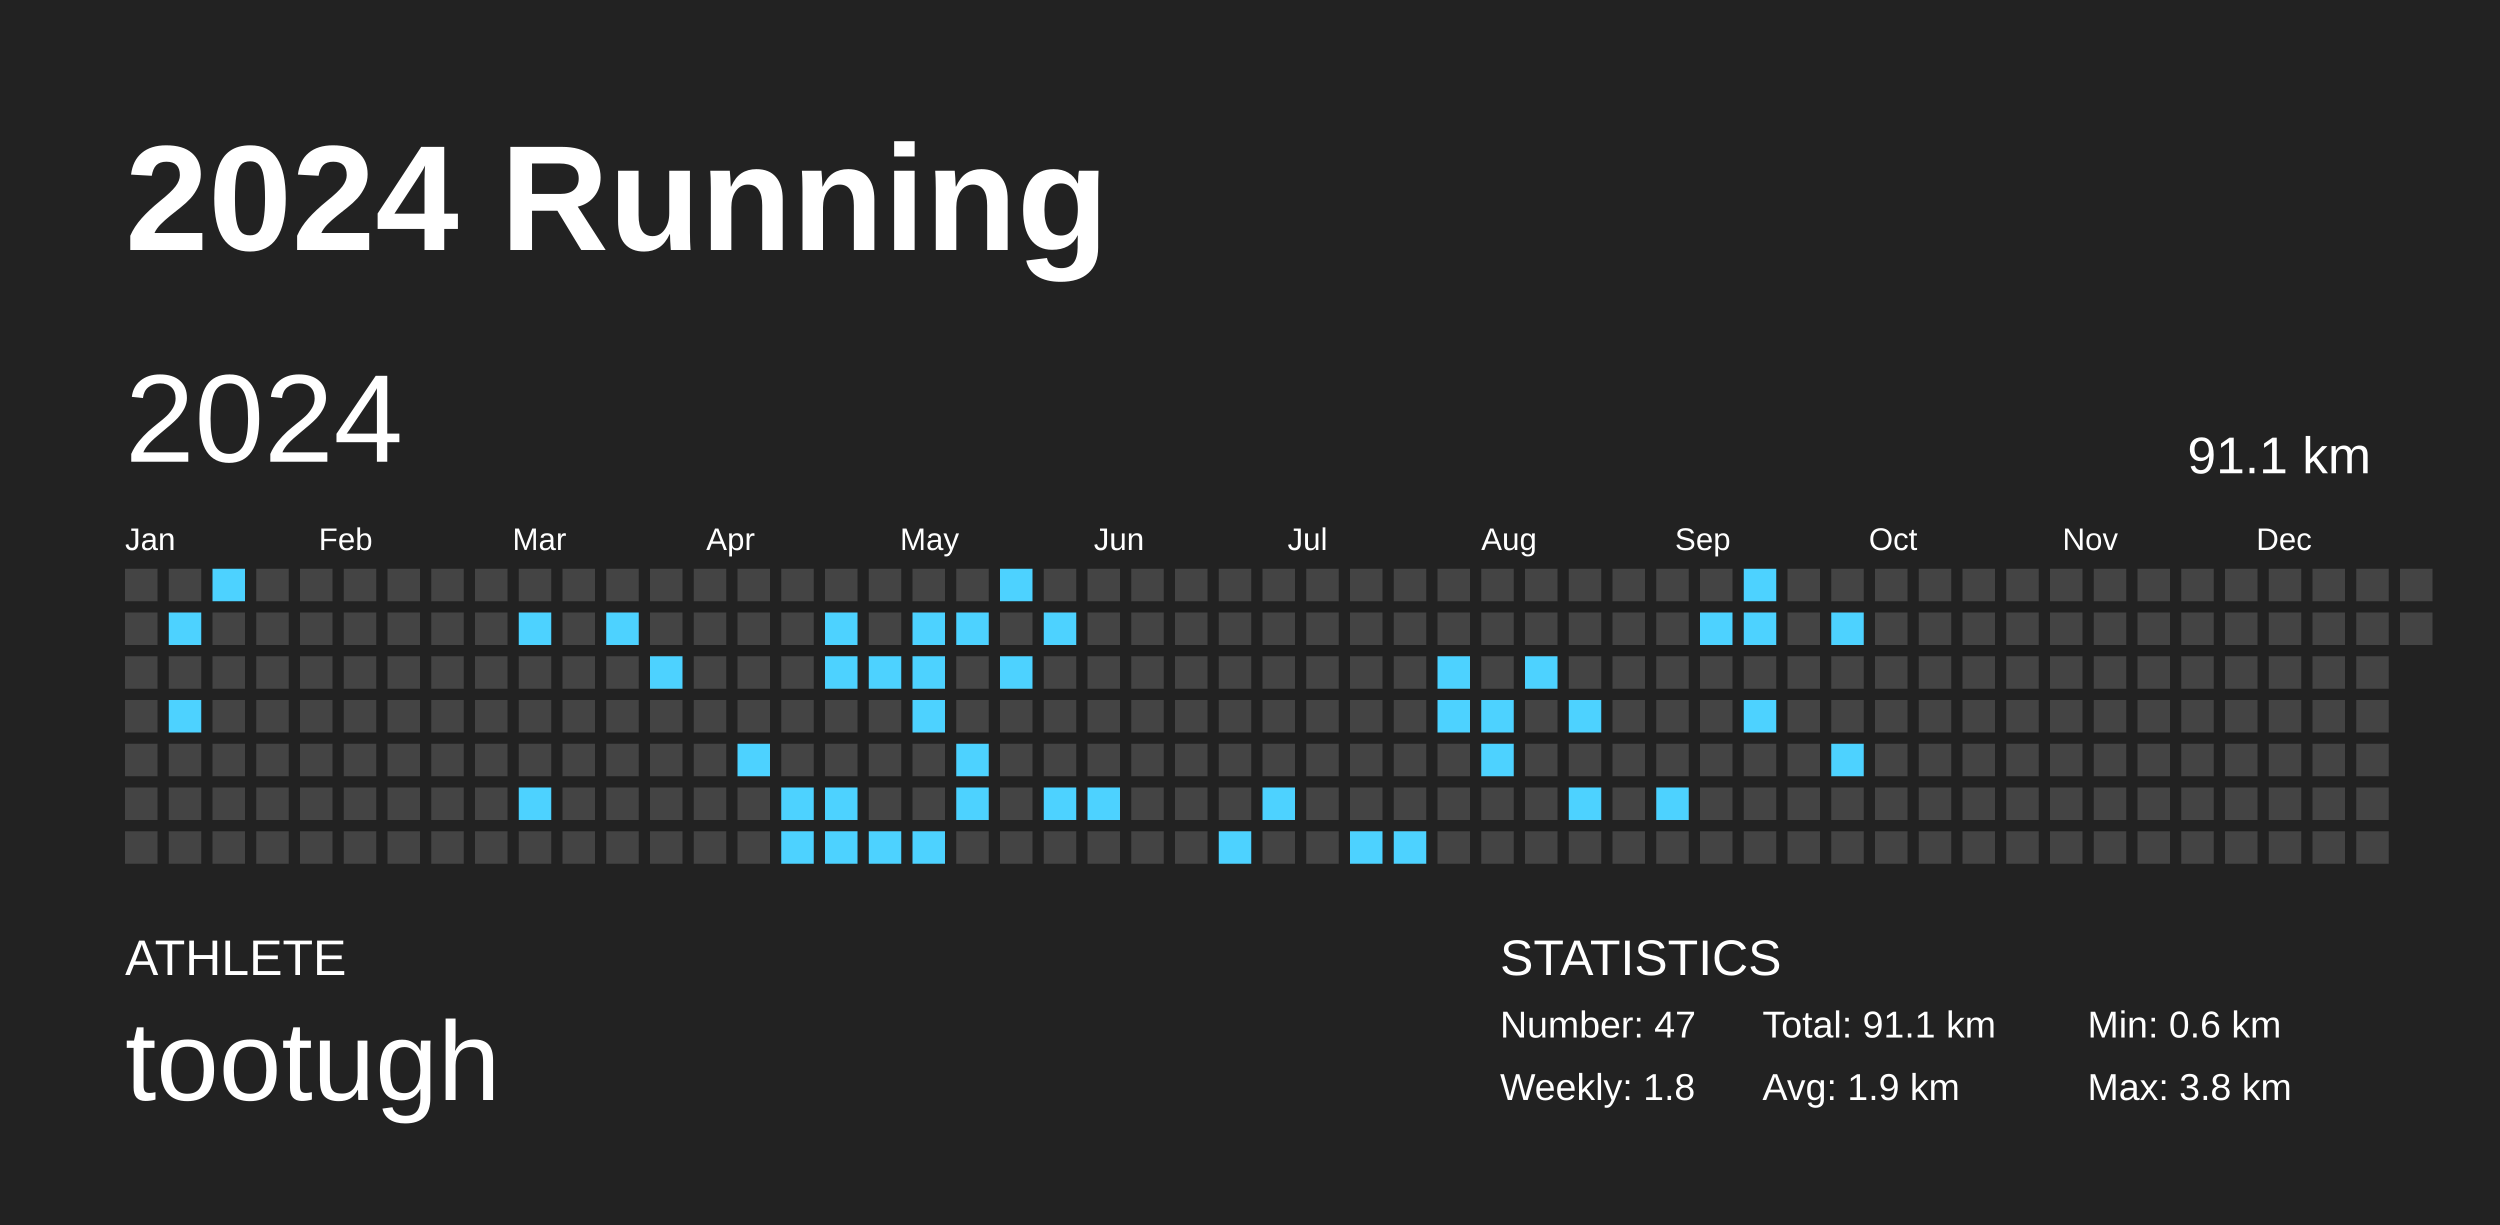
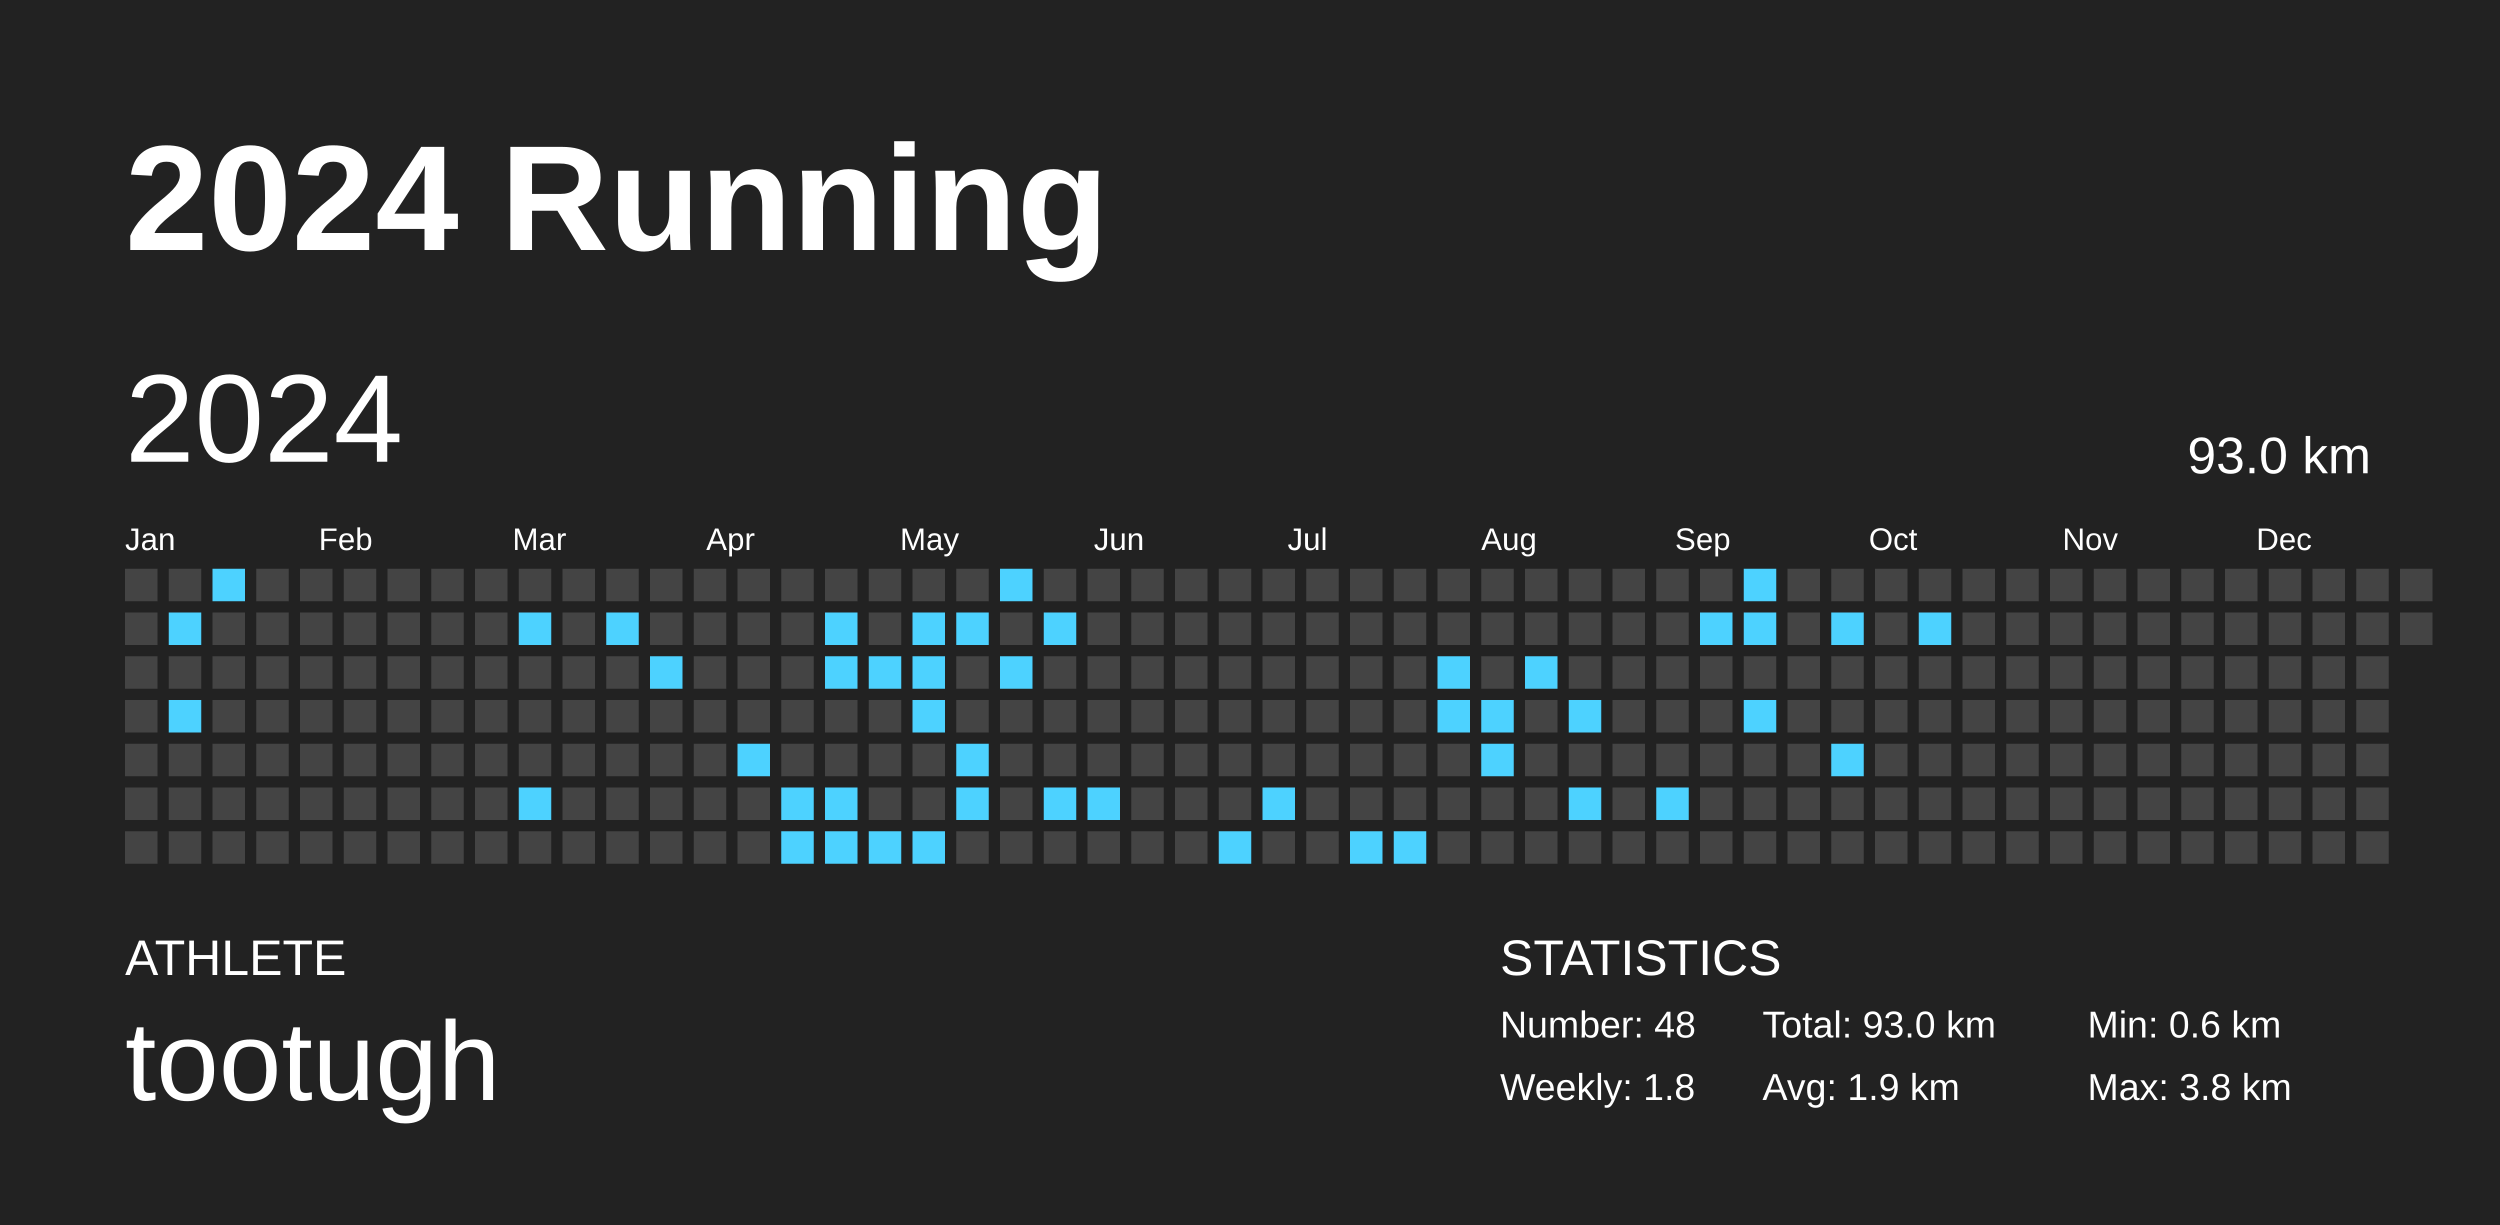
<svg xmlns="http://www.w3.org/2000/svg" baseProfile="full" height="98mm" version="1.1" viewBox="0,0,200,98" width="200mm">
  <defs />
  <rect fill="#222222" height="98" width="200" x="0" y="0" />
  <text fill="#FFFFFF" style="font-size:12px; font-family:Arial; font-weight:bold;" x="10" y="20">2024 Running</text>
  <text fill="#FFFFFF" style="font-size:4px; font-family:Arial" x="10" y="78">ATHLETE</text>
  <text fill="#FFFFFF" style="font-size:9px; font-family:Arial" x="10" y="88">tootugh</text>
  <text fill="#FFFFFF" style="font-size:4px; font-family:Arial" x="120" y="78">STATISTICS</text>
-   <text fill="#FFFFFF" style="font-size:3px; font-family:Arial" x="120" y="83">Number: 47</text>
+   <text fill="#FFFFFF" style="font-size:3px; font-family:Arial" x="120" y="83">Number: 48</text>
  <text fill="#FFFFFF" style="font-size:3px; font-family:Arial" x="120" y="88">Weekly: 1.8</text>
-   <text fill="#FFFFFF" style="font-size:3px; font-family:Arial" x="141" y="83">Total: 91.1 km</text>
+   <text fill="#FFFFFF" style="font-size:3px; font-family:Arial" x="141" y="83">Total: 93.0 km</text>
  <text fill="#FFFFFF" style="font-size:3px; font-family:Arial" x="141" y="88">Avg: 1.9 km</text>
  <text fill="#FFFFFF" style="font-size:3px; font-family:Arial" x="167" y="83">Min: 0.6 km</text>
  <text fill="#FFFFFF" style="font-size:3px; font-family:Arial" x="167" y="88">Max: 3.8 km</text>
  <text dominant-baseline="hanging" fill="#FFFFFF" style="font-size:10.0px; font-family:Arial;" x="10" y="30">2024</text>
-   <text dominant-baseline="hanging" fill="#FFFFFF" style="font-size:4.125px; font-family:Arial;" x="175" y="35">91.1 km</text>
+   <text dominant-baseline="hanging" fill="#FFFFFF" style="font-size:4.125px; font-family:Arial;" x="175" y="35">93.0 km</text>
  <text fill="#FFFFFF" style="font-size:2.5px; font-family:Arial" x="10.0" y="44">Jan</text>
  <text fill="#FFFFFF" style="font-size:2.5px; font-family:Arial" x="25.5" y="44">Feb</text>
  <text fill="#FFFFFF" style="font-size:2.5px; font-family:Arial" x="41.0" y="44">Mar</text>
  <text fill="#FFFFFF" style="font-size:2.5px; font-family:Arial" x="56.5" y="44">Apr</text>
  <text fill="#FFFFFF" style="font-size:2.5px; font-family:Arial" x="72.0" y="44">May</text>
  <text fill="#FFFFFF" style="font-size:2.5px; font-family:Arial" x="87.5" y="44">Jun</text>
  <text fill="#FFFFFF" style="font-size:2.5px; font-family:Arial" x="103.0" y="44">Jul</text>
  <text fill="#FFFFFF" style="font-size:2.5px; font-family:Arial" x="118.5" y="44">Aug</text>
  <text fill="#FFFFFF" style="font-size:2.5px; font-family:Arial" x="134.0" y="44">Sep</text>
  <text fill="#FFFFFF" style="font-size:2.5px; font-family:Arial" x="149.5" y="44">Oct</text>
  <text fill="#FFFFFF" style="font-size:2.5px; font-family:Arial" x="165.0" y="44">Nov</text>
  <text fill="#FFFFFF" style="font-size:2.5px; font-family:Arial" x="180.5" y="44">Dec</text>
  <rect fill="#444444" height="2.6" width="2.6" x="10.0" y="45.5" />
  <rect fill="#444444" height="2.6" width="2.6" x="10.0" y="49.0" />
  <rect fill="#444444" height="2.6" width="2.6" x="10.0" y="52.5" />
  <rect fill="#444444" height="2.6" width="2.6" x="10.0" y="56.0" />
  <rect fill="#444444" height="2.6" width="2.6" x="10.0" y="59.5" />
  <rect fill="#444444" height="2.6" width="2.6" x="10.0" y="63.0" />
  <rect fill="#444444" height="2.6" width="2.6" x="10.0" y="66.5" />
  <rect fill="#444444" height="2.6" width="2.6" x="13.5" y="45.5" />
  <rect fill="#4dd2ff" height="2.6" width="2.6" x="13.5" y="49.0" />
  <rect fill="#444444" height="2.6" width="2.6" x="13.5" y="52.5" />
  <rect fill="#4dd2ff" height="2.6" width="2.6" x="13.5" y="56.0" />
  <rect fill="#444444" height="2.6" width="2.6" x="13.5" y="59.5" />
  <rect fill="#444444" height="2.6" width="2.6" x="13.5" y="63.0" />
  <rect fill="#444444" height="2.6" width="2.6" x="13.5" y="66.5" />
  <rect fill="#4dd2ff" height="2.6" width="2.6" x="17.0" y="45.5" />
  <rect fill="#444444" height="2.6" width="2.6" x="17.0" y="49.0" />
  <rect fill="#444444" height="2.6" width="2.6" x="17.0" y="52.5" />
  <rect fill="#444444" height="2.6" width="2.6" x="17.0" y="56.0" />
  <rect fill="#444444" height="2.6" width="2.6" x="17.0" y="59.5" />
  <rect fill="#444444" height="2.6" width="2.6" x="17.0" y="63.0" />
  <rect fill="#444444" height="2.6" width="2.6" x="17.0" y="66.5" />
  <rect fill="#444444" height="2.6" width="2.6" x="20.5" y="45.5" />
  <rect fill="#444444" height="2.6" width="2.6" x="20.5" y="49.0" />
  <rect fill="#444444" height="2.6" width="2.6" x="20.5" y="52.5" />
  <rect fill="#444444" height="2.6" width="2.6" x="20.5" y="56.0" />
  <rect fill="#444444" height="2.6" width="2.6" x="20.5" y="59.5" />
  <rect fill="#444444" height="2.6" width="2.6" x="20.5" y="63.0" />
  <rect fill="#444444" height="2.6" width="2.6" x="20.5" y="66.5" />
  <rect fill="#444444" height="2.6" width="2.6" x="24.0" y="45.5" />
  <rect fill="#444444" height="2.6" width="2.6" x="24.0" y="49.0" />
  <rect fill="#444444" height="2.6" width="2.6" x="24.0" y="52.5" />
  <rect fill="#444444" height="2.6" width="2.6" x="24.0" y="56.0" />
  <rect fill="#444444" height="2.6" width="2.6" x="24.0" y="59.5" />
  <rect fill="#444444" height="2.6" width="2.6" x="24.0" y="63.0" />
  <rect fill="#444444" height="2.6" width="2.6" x="24.0" y="66.5" />
  <rect fill="#444444" height="2.6" width="2.6" x="27.5" y="45.5" />
  <rect fill="#444444" height="2.6" width="2.6" x="27.5" y="49.0" />
  <rect fill="#444444" height="2.6" width="2.6" x="27.5" y="52.5" />
  <rect fill="#444444" height="2.6" width="2.6" x="27.5" y="56.0" />
  <rect fill="#444444" height="2.6" width="2.6" x="27.5" y="59.5" />
  <rect fill="#444444" height="2.6" width="2.6" x="27.5" y="63.0" />
  <rect fill="#444444" height="2.6" width="2.6" x="27.5" y="66.5" />
  <rect fill="#444444" height="2.6" width="2.6" x="31.0" y="45.5" />
  <rect fill="#444444" height="2.6" width="2.6" x="31.0" y="49.0" />
  <rect fill="#444444" height="2.6" width="2.6" x="31.0" y="52.5" />
  <rect fill="#444444" height="2.6" width="2.6" x="31.0" y="56.0" />
  <rect fill="#444444" height="2.6" width="2.6" x="31.0" y="59.5" />
  <rect fill="#444444" height="2.6" width="2.6" x="31.0" y="63.0" />
  <rect fill="#444444" height="2.6" width="2.6" x="31.0" y="66.5" />
  <rect fill="#444444" height="2.6" width="2.6" x="34.5" y="45.5" />
  <rect fill="#444444" height="2.6" width="2.6" x="34.5" y="49.0" />
  <rect fill="#444444" height="2.6" width="2.6" x="34.5" y="52.5" />
  <rect fill="#444444" height="2.6" width="2.6" x="34.5" y="56.0" />
  <rect fill="#444444" height="2.6" width="2.6" x="34.5" y="59.5" />
  <rect fill="#444444" height="2.6" width="2.6" x="34.5" y="63.0" />
  <rect fill="#444444" height="2.6" width="2.6" x="34.5" y="66.5" />
  <rect fill="#444444" height="2.6" width="2.6" x="38.0" y="45.5" />
  <rect fill="#444444" height="2.6" width="2.6" x="38.0" y="49.0" />
  <rect fill="#444444" height="2.6" width="2.6" x="38.0" y="52.5" />
  <rect fill="#444444" height="2.6" width="2.6" x="38.0" y="56.0" />
  <rect fill="#444444" height="2.6" width="2.6" x="38.0" y="59.5" />
  <rect fill="#444444" height="2.6" width="2.6" x="38.0" y="63.0" />
  <rect fill="#444444" height="2.6" width="2.6" x="38.0" y="66.5" />
  <rect fill="#444444" height="2.6" width="2.6" x="41.5" y="45.5" />
  <rect fill="#4dd2ff" height="2.6" width="2.6" x="41.5" y="49.0" />
  <rect fill="#444444" height="2.6" width="2.6" x="41.5" y="52.5" />
  <rect fill="#444444" height="2.6" width="2.6" x="41.5" y="56.0" />
  <rect fill="#444444" height="2.6" width="2.6" x="41.5" y="59.5" />
  <rect fill="#4dd2ff" height="2.6" width="2.6" x="41.5" y="63.0" />
  <rect fill="#444444" height="2.6" width="2.6" x="41.5" y="66.5" />
  <rect fill="#444444" height="2.6" width="2.6" x="45.0" y="45.5" />
  <rect fill="#444444" height="2.6" width="2.6" x="45.0" y="49.0" />
  <rect fill="#444444" height="2.6" width="2.6" x="45.0" y="52.5" />
  <rect fill="#444444" height="2.6" width="2.6" x="45.0" y="56.0" />
  <rect fill="#444444" height="2.6" width="2.6" x="45.0" y="59.5" />
  <rect fill="#444444" height="2.6" width="2.6" x="45.0" y="63.0" />
  <rect fill="#444444" height="2.6" width="2.6" x="45.0" y="66.5" />
  <rect fill="#444444" height="2.6" width="2.6" x="48.5" y="45.5" />
  <rect fill="#4dd2ff" height="2.6" width="2.6" x="48.5" y="49.0" />
  <rect fill="#444444" height="2.6" width="2.6" x="48.5" y="52.5" />
  <rect fill="#444444" height="2.6" width="2.6" x="48.5" y="56.0" />
  <rect fill="#444444" height="2.6" width="2.6" x="48.5" y="59.5" />
  <rect fill="#444444" height="2.6" width="2.6" x="48.5" y="63.0" />
  <rect fill="#444444" height="2.6" width="2.6" x="48.5" y="66.5" />
  <rect fill="#444444" height="2.6" width="2.6" x="52.0" y="45.5" />
  <rect fill="#444444" height="2.6" width="2.6" x="52.0" y="49.0" />
  <rect fill="#4dd2ff" height="2.6" width="2.6" x="52.0" y="52.5" />
  <rect fill="#444444" height="2.6" width="2.6" x="52.0" y="56.0" />
  <rect fill="#444444" height="2.6" width="2.6" x="52.0" y="59.5" />
  <rect fill="#444444" height="2.6" width="2.6" x="52.0" y="63.0" />
  <rect fill="#444444" height="2.6" width="2.6" x="52.0" y="66.5" />
  <rect fill="#444444" height="2.6" width="2.6" x="55.5" y="45.5" />
  <rect fill="#444444" height="2.6" width="2.6" x="55.5" y="49.0" />
  <rect fill="#444444" height="2.6" width="2.6" x="55.5" y="52.5" />
  <rect fill="#444444" height="2.6" width="2.6" x="55.5" y="56.0" />
  <rect fill="#444444" height="2.6" width="2.6" x="55.5" y="59.5" />
  <rect fill="#444444" height="2.6" width="2.6" x="55.5" y="63.0" />
  <rect fill="#444444" height="2.6" width="2.6" x="55.5" y="66.5" />
  <rect fill="#444444" height="2.6" width="2.6" x="59.0" y="45.5" />
  <rect fill="#444444" height="2.6" width="2.6" x="59.0" y="49.0" />
  <rect fill="#444444" height="2.6" width="2.6" x="59.0" y="52.5" />
  <rect fill="#444444" height="2.6" width="2.6" x="59.0" y="56.0" />
  <rect fill="#4dd2ff" height="2.6" width="2.6" x="59.0" y="59.5" />
  <rect fill="#444444" height="2.6" width="2.6" x="59.0" y="63.0" />
  <rect fill="#444444" height="2.6" width="2.6" x="59.0" y="66.5" />
  <rect fill="#444444" height="2.6" width="2.6" x="62.5" y="45.5" />
  <rect fill="#444444" height="2.6" width="2.6" x="62.5" y="49.0" />
  <rect fill="#444444" height="2.6" width="2.6" x="62.5" y="52.5" />
  <rect fill="#444444" height="2.6" width="2.6" x="62.5" y="56.0" />
  <rect fill="#444444" height="2.6" width="2.6" x="62.5" y="59.5" />
  <rect fill="#4dd2ff" height="2.6" width="2.6" x="62.5" y="63.0" />
  <rect fill="#4dd2ff" height="2.6" width="2.6" x="62.5" y="66.5" />
  <rect fill="#444444" height="2.6" width="2.6" x="66.0" y="45.5" />
  <rect fill="#4dd2ff" height="2.6" width="2.6" x="66.0" y="49.0" />
  <rect fill="#4dd2ff" height="2.6" width="2.6" x="66.0" y="52.5" />
  <rect fill="#444444" height="2.6" width="2.6" x="66.0" y="56.0" />
  <rect fill="#444444" height="2.6" width="2.6" x="66.0" y="59.5" />
  <rect fill="#4dd2ff" height="2.6" width="2.6" x="66.0" y="63.0" />
  <rect fill="#4dd2ff" height="2.6" width="2.6" x="66.0" y="66.5" />
  <rect fill="#444444" height="2.6" width="2.6" x="69.5" y="45.5" />
  <rect fill="#444444" height="2.6" width="2.6" x="69.5" y="49.0" />
  <rect fill="#4dd2ff" height="2.6" width="2.6" x="69.5" y="52.5" />
  <rect fill="#444444" height="2.6" width="2.6" x="69.5" y="56.0" />
  <rect fill="#444444" height="2.6" width="2.6" x="69.5" y="59.5" />
  <rect fill="#444444" height="2.6" width="2.6" x="69.5" y="63.0" />
  <rect fill="#4dd2ff" height="2.6" width="2.6" x="69.5" y="66.5" />
  <rect fill="#444444" height="2.6" width="2.6" x="73.0" y="45.5" />
  <rect fill="#4dd2ff" height="2.6" width="2.6" x="73.0" y="49.0" />
  <rect fill="#4dd2ff" height="2.6" width="2.6" x="73.0" y="52.5" />
  <rect fill="#4dd2ff" height="2.6" width="2.6" x="73.0" y="56.0" />
  <rect fill="#444444" height="2.6" width="2.6" x="73.0" y="59.5" />
  <rect fill="#444444" height="2.6" width="2.6" x="73.0" y="63.0" />
  <rect fill="#4dd2ff" height="2.6" width="2.6" x="73.0" y="66.5" />
  <rect fill="#444444" height="2.6" width="2.6" x="76.5" y="45.5" />
  <rect fill="#4dd2ff" height="2.6" width="2.6" x="76.5" y="49.0" />
  <rect fill="#444444" height="2.6" width="2.6" x="76.5" y="52.5" />
  <rect fill="#444444" height="2.6" width="2.6" x="76.5" y="56.0" />
  <rect fill="#4dd2ff" height="2.6" width="2.6" x="76.5" y="59.5" />
  <rect fill="#4dd2ff" height="2.6" width="2.6" x="76.5" y="63.0" />
  <rect fill="#444444" height="2.6" width="2.6" x="76.5" y="66.5" />
  <rect fill="#4dd2ff" height="2.6" width="2.6" x="80.0" y="45.5" />
  <rect fill="#444444" height="2.6" width="2.6" x="80.0" y="49.0" />
  <rect fill="#4dd2ff" height="2.6" width="2.6" x="80.0" y="52.5" />
  <rect fill="#444444" height="2.6" width="2.6" x="80.0" y="56.0" />
  <rect fill="#444444" height="2.6" width="2.6" x="80.0" y="59.5" />
  <rect fill="#444444" height="2.6" width="2.6" x="80.0" y="63.0" />
  <rect fill="#444444" height="2.6" width="2.6" x="80.0" y="66.5" />
  <rect fill="#444444" height="2.6" width="2.6" x="83.5" y="45.5" />
  <rect fill="#4dd2ff" height="2.6" width="2.6" x="83.5" y="49.0" />
  <rect fill="#444444" height="2.6" width="2.6" x="83.5" y="52.5" />
  <rect fill="#444444" height="2.6" width="2.6" x="83.5" y="56.0" />
  <rect fill="#444444" height="2.6" width="2.6" x="83.5" y="59.5" />
  <rect fill="#4dd2ff" height="2.6" width="2.6" x="83.5" y="63.0" />
  <rect fill="#444444" height="2.6" width="2.6" x="83.5" y="66.5" />
  <rect fill="#444444" height="2.6" width="2.6" x="87.0" y="45.5" />
  <rect fill="#444444" height="2.6" width="2.6" x="87.0" y="49.0" />
  <rect fill="#444444" height="2.6" width="2.6" x="87.0" y="52.5" />
  <rect fill="#444444" height="2.6" width="2.6" x="87.0" y="56.0" />
  <rect fill="#444444" height="2.6" width="2.6" x="87.0" y="59.5" />
  <rect fill="#4dd2ff" height="2.6" width="2.6" x="87.0" y="63.0" />
  <rect fill="#444444" height="2.6" width="2.6" x="87.0" y="66.5" />
  <rect fill="#444444" height="2.6" width="2.6" x="90.5" y="45.5" />
  <rect fill="#444444" height="2.6" width="2.6" x="90.5" y="49.0" />
  <rect fill="#444444" height="2.6" width="2.6" x="90.5" y="52.5" />
  <rect fill="#444444" height="2.6" width="2.6" x="90.5" y="56.0" />
  <rect fill="#444444" height="2.6" width="2.6" x="90.5" y="59.5" />
  <rect fill="#444444" height="2.6" width="2.6" x="90.5" y="63.0" />
  <rect fill="#444444" height="2.6" width="2.6" x="90.5" y="66.5" />
  <rect fill="#444444" height="2.6" width="2.6" x="94.0" y="45.5" />
  <rect fill="#444444" height="2.6" width="2.6" x="94.0" y="49.0" />
  <rect fill="#444444" height="2.6" width="2.6" x="94.0" y="52.5" />
  <rect fill="#444444" height="2.6" width="2.6" x="94.0" y="56.0" />
  <rect fill="#444444" height="2.6" width="2.6" x="94.0" y="59.5" />
  <rect fill="#444444" height="2.6" width="2.6" x="94.0" y="63.0" />
  <rect fill="#444444" height="2.6" width="2.6" x="94.0" y="66.5" />
  <rect fill="#444444" height="2.6" width="2.6" x="97.5" y="45.5" />
  <rect fill="#444444" height="2.6" width="2.6" x="97.5" y="49.0" />
  <rect fill="#444444" height="2.6" width="2.6" x="97.5" y="52.5" />
  <rect fill="#444444" height="2.6" width="2.6" x="97.5" y="56.0" />
  <rect fill="#444444" height="2.6" width="2.6" x="97.5" y="59.5" />
  <rect fill="#444444" height="2.6" width="2.6" x="97.5" y="63.0" />
  <rect fill="#4dd2ff" height="2.6" width="2.6" x="97.5" y="66.5" />
  <rect fill="#444444" height="2.6" width="2.6" x="101.0" y="45.5" />
  <rect fill="#444444" height="2.6" width="2.6" x="101.0" y="49.0" />
  <rect fill="#444444" height="2.6" width="2.6" x="101.0" y="52.5" />
  <rect fill="#444444" height="2.6" width="2.6" x="101.0" y="56.0" />
  <rect fill="#444444" height="2.6" width="2.6" x="101.0" y="59.5" />
  <rect fill="#4dd2ff" height="2.6" width="2.6" x="101.0" y="63.0" />
  <rect fill="#444444" height="2.6" width="2.6" x="101.0" y="66.5" />
  <rect fill="#444444" height="2.6" width="2.6" x="104.5" y="45.5" />
  <rect fill="#444444" height="2.6" width="2.6" x="104.5" y="49.0" />
  <rect fill="#444444" height="2.6" width="2.6" x="104.5" y="52.5" />
  <rect fill="#444444" height="2.6" width="2.6" x="104.5" y="56.0" />
  <rect fill="#444444" height="2.6" width="2.6" x="104.5" y="59.5" />
  <rect fill="#444444" height="2.6" width="2.6" x="104.5" y="63.0" />
  <rect fill="#444444" height="2.6" width="2.6" x="104.5" y="66.5" />
  <rect fill="#444444" height="2.6" width="2.6" x="108.0" y="45.5" />
  <rect fill="#444444" height="2.6" width="2.6" x="108.0" y="49.0" />
  <rect fill="#444444" height="2.6" width="2.6" x="108.0" y="52.5" />
  <rect fill="#444444" height="2.6" width="2.6" x="108.0" y="56.0" />
  <rect fill="#444444" height="2.6" width="2.6" x="108.0" y="59.5" />
  <rect fill="#444444" height="2.6" width="2.6" x="108.0" y="63.0" />
  <rect fill="#4dd2ff" height="2.6" width="2.6" x="108.0" y="66.5" />
  <rect fill="#444444" height="2.6" width="2.6" x="111.5" y="45.5" />
  <rect fill="#444444" height="2.6" width="2.6" x="111.5" y="49.0" />
  <rect fill="#444444" height="2.6" width="2.6" x="111.5" y="52.5" />
  <rect fill="#444444" height="2.6" width="2.6" x="111.5" y="56.0" />
  <rect fill="#444444" height="2.6" width="2.6" x="111.5" y="59.5" />
  <rect fill="#444444" height="2.6" width="2.6" x="111.5" y="63.0" />
  <rect fill="#4dd2ff" height="2.6" width="2.6" x="111.5" y="66.5" />
  <rect fill="#444444" height="2.6" width="2.6" x="115.0" y="45.5" />
  <rect fill="#444444" height="2.6" width="2.6" x="115.0" y="49.0" />
  <rect fill="#4dd2ff" height="2.6" width="2.6" x="115.0" y="52.5" />
  <rect fill="#4dd2ff" height="2.6" width="2.6" x="115.0" y="56.0" />
  <rect fill="#444444" height="2.6" width="2.6" x="115.0" y="59.5" />
  <rect fill="#444444" height="2.6" width="2.6" x="115.0" y="63.0" />
  <rect fill="#444444" height="2.6" width="2.6" x="115.0" y="66.5" />
  <rect fill="#444444" height="2.6" width="2.6" x="118.5" y="45.5" />
  <rect fill="#444444" height="2.6" width="2.6" x="118.5" y="49.0" />
  <rect fill="#444444" height="2.6" width="2.6" x="118.5" y="52.5" />
  <rect fill="#4dd2ff" height="2.6" width="2.6" x="118.5" y="56.0" />
  <rect fill="#4dd2ff" height="2.6" width="2.6" x="118.5" y="59.5" />
  <rect fill="#444444" height="2.6" width="2.6" x="118.5" y="63.0" />
  <rect fill="#444444" height="2.6" width="2.6" x="118.5" y="66.5" />
  <rect fill="#444444" height="2.6" width="2.6" x="122.0" y="45.5" />
  <rect fill="#444444" height="2.6" width="2.6" x="122.0" y="49.0" />
  <rect fill="#4dd2ff" height="2.6" width="2.6" x="122.0" y="52.5" />
  <rect fill="#444444" height="2.6" width="2.6" x="122.0" y="56.0" />
  <rect fill="#444444" height="2.6" width="2.6" x="122.0" y="59.5" />
  <rect fill="#444444" height="2.6" width="2.6" x="122.0" y="63.0" />
  <rect fill="#444444" height="2.6" width="2.6" x="122.0" y="66.5" />
  <rect fill="#444444" height="2.6" width="2.6" x="125.5" y="45.5" />
  <rect fill="#444444" height="2.6" width="2.6" x="125.5" y="49.0" />
  <rect fill="#444444" height="2.6" width="2.6" x="125.5" y="52.5" />
  <rect fill="#4dd2ff" height="2.6" width="2.6" x="125.5" y="56.0" />
  <rect fill="#444444" height="2.6" width="2.6" x="125.5" y="59.5" />
  <rect fill="#4dd2ff" height="2.6" width="2.6" x="125.5" y="63.0" />
  <rect fill="#444444" height="2.6" width="2.6" x="125.5" y="66.5" />
  <rect fill="#444444" height="2.6" width="2.6" x="129.0" y="45.5" />
  <rect fill="#444444" height="2.6" width="2.6" x="129.0" y="49.0" />
  <rect fill="#444444" height="2.6" width="2.6" x="129.0" y="52.5" />
  <rect fill="#444444" height="2.6" width="2.6" x="129.0" y="56.0" />
  <rect fill="#444444" height="2.6" width="2.6" x="129.0" y="59.5" />
  <rect fill="#444444" height="2.6" width="2.6" x="129.0" y="63.0" />
  <rect fill="#444444" height="2.6" width="2.6" x="129.0" y="66.5" />
  <rect fill="#444444" height="2.6" width="2.6" x="132.5" y="45.5" />
  <rect fill="#444444" height="2.6" width="2.6" x="132.5" y="49.0" />
  <rect fill="#444444" height="2.6" width="2.6" x="132.5" y="52.5" />
  <rect fill="#444444" height="2.6" width="2.6" x="132.5" y="56.0" />
  <rect fill="#444444" height="2.6" width="2.6" x="132.5" y="59.5" />
  <rect fill="#4dd2ff" height="2.6" width="2.6" x="132.5" y="63.0" />
  <rect fill="#444444" height="2.6" width="2.6" x="132.5" y="66.5" />
  <rect fill="#444444" height="2.6" width="2.6" x="136.0" y="45.5" />
  <rect fill="#4dd2ff" height="2.6" width="2.6" x="136.0" y="49.0" />
  <rect fill="#444444" height="2.6" width="2.6" x="136.0" y="52.5" />
  <rect fill="#444444" height="2.6" width="2.6" x="136.0" y="56.0" />
  <rect fill="#444444" height="2.6" width="2.6" x="136.0" y="59.5" />
  <rect fill="#444444" height="2.6" width="2.6" x="136.0" y="63.0" />
  <rect fill="#444444" height="2.6" width="2.6" x="136.0" y="66.5" />
  <rect fill="#4dd2ff" height="2.6" width="2.6" x="139.5" y="45.5" />
  <rect fill="#4dd2ff" height="2.6" width="2.6" x="139.5" y="49.0" />
  <rect fill="#444444" height="2.6" width="2.6" x="139.5" y="52.5" />
  <rect fill="#4dd2ff" height="2.6" width="2.6" x="139.5" y="56.0" />
  <rect fill="#444444" height="2.6" width="2.6" x="139.5" y="59.5" />
  <rect fill="#444444" height="2.6" width="2.6" x="139.5" y="63.0" />
  <rect fill="#444444" height="2.6" width="2.6" x="139.5" y="66.5" />
  <rect fill="#444444" height="2.6" width="2.6" x="143.0" y="45.5" />
  <rect fill="#444444" height="2.6" width="2.6" x="143.0" y="49.0" />
  <rect fill="#444444" height="2.6" width="2.6" x="143.0" y="52.5" />
  <rect fill="#444444" height="2.6" width="2.6" x="143.0" y="56.0" />
  <rect fill="#444444" height="2.6" width="2.6" x="143.0" y="59.5" />
  <rect fill="#444444" height="2.6" width="2.6" x="143.0" y="63.0" />
  <rect fill="#444444" height="2.6" width="2.6" x="143.0" y="66.5" />
  <rect fill="#444444" height="2.6" width="2.6" x="146.5" y="45.5" />
  <rect fill="#4dd2ff" height="2.6" width="2.6" x="146.5" y="49.0" />
  <rect fill="#444444" height="2.6" width="2.6" x="146.5" y="52.5" />
  <rect fill="#444444" height="2.6" width="2.6" x="146.5" y="56.0" />
  <rect fill="#4dd2ff" height="2.6" width="2.6" x="146.5" y="59.5" />
  <rect fill="#444444" height="2.6" width="2.6" x="146.5" y="63.0" />
  <rect fill="#444444" height="2.6" width="2.6" x="146.5" y="66.5" />
  <rect fill="#444444" height="2.6" width="2.6" x="150.0" y="45.5" />
  <rect fill="#444444" height="2.6" width="2.6" x="150.0" y="49.0" />
  <rect fill="#444444" height="2.6" width="2.6" x="150.0" y="52.5" />
  <rect fill="#444444" height="2.6" width="2.6" x="150.0" y="56.0" />
  <rect fill="#444444" height="2.6" width="2.6" x="150.0" y="59.5" />
  <rect fill="#444444" height="2.6" width="2.6" x="150.0" y="63.0" />
  <rect fill="#444444" height="2.6" width="2.6" x="150.0" y="66.5" />
  <rect fill="#444444" height="2.6" width="2.6" x="153.5" y="45.5" />
-   <rect fill="#444444" height="2.6" width="2.6" x="153.5" y="49.0" />
+   <rect fill="#4dd2ff" height="2.6" width="2.6" x="153.5" y="49.0" />
  <rect fill="#444444" height="2.6" width="2.6" x="153.5" y="52.5" />
  <rect fill="#444444" height="2.6" width="2.6" x="153.5" y="56.0" />
  <rect fill="#444444" height="2.6" width="2.6" x="153.5" y="59.5" />
  <rect fill="#444444" height="2.6" width="2.6" x="153.5" y="63.0" />
  <rect fill="#444444" height="2.6" width="2.6" x="153.5" y="66.5" />
  <rect fill="#444444" height="2.6" width="2.6" x="157.0" y="45.5" />
  <rect fill="#444444" height="2.6" width="2.6" x="157.0" y="49.0" />
  <rect fill="#444444" height="2.6" width="2.6" x="157.0" y="52.5" />
  <rect fill="#444444" height="2.6" width="2.6" x="157.0" y="56.0" />
  <rect fill="#444444" height="2.6" width="2.6" x="157.0" y="59.5" />
  <rect fill="#444444" height="2.6" width="2.6" x="157.0" y="63.0" />
  <rect fill="#444444" height="2.6" width="2.6" x="157.0" y="66.5" />
  <rect fill="#444444" height="2.6" width="2.6" x="160.5" y="45.5" />
  <rect fill="#444444" height="2.6" width="2.6" x="160.5" y="49.0" />
  <rect fill="#444444" height="2.6" width="2.6" x="160.5" y="52.5" />
  <rect fill="#444444" height="2.6" width="2.6" x="160.5" y="56.0" />
  <rect fill="#444444" height="2.6" width="2.6" x="160.5" y="59.5" />
  <rect fill="#444444" height="2.6" width="2.6" x="160.5" y="63.0" />
  <rect fill="#444444" height="2.6" width="2.6" x="160.5" y="66.5" />
  <rect fill="#444444" height="2.6" width="2.6" x="164.0" y="45.5" />
  <rect fill="#444444" height="2.6" width="2.6" x="164.0" y="49.0" />
  <rect fill="#444444" height="2.6" width="2.6" x="164.0" y="52.5" />
  <rect fill="#444444" height="2.6" width="2.6" x="164.0" y="56.0" />
  <rect fill="#444444" height="2.6" width="2.6" x="164.0" y="59.5" />
  <rect fill="#444444" height="2.6" width="2.6" x="164.0" y="63.0" />
  <rect fill="#444444" height="2.6" width="2.6" x="164.0" y="66.5" />
  <rect fill="#444444" height="2.6" width="2.6" x="167.5" y="45.5" />
  <rect fill="#444444" height="2.6" width="2.6" x="167.5" y="49.0" />
  <rect fill="#444444" height="2.6" width="2.6" x="167.5" y="52.5" />
  <rect fill="#444444" height="2.6" width="2.6" x="167.5" y="56.0" />
  <rect fill="#444444" height="2.6" width="2.6" x="167.5" y="59.5" />
  <rect fill="#444444" height="2.6" width="2.6" x="167.5" y="63.0" />
  <rect fill="#444444" height="2.6" width="2.6" x="167.5" y="66.5" />
  <rect fill="#444444" height="2.6" width="2.6" x="171.0" y="45.5" />
  <rect fill="#444444" height="2.6" width="2.6" x="171.0" y="49.0" />
  <rect fill="#444444" height="2.6" width="2.6" x="171.0" y="52.5" />
  <rect fill="#444444" height="2.6" width="2.6" x="171.0" y="56.0" />
  <rect fill="#444444" height="2.6" width="2.6" x="171.0" y="59.5" />
  <rect fill="#444444" height="2.6" width="2.6" x="171.0" y="63.0" />
  <rect fill="#444444" height="2.6" width="2.6" x="171.0" y="66.5" />
  <rect fill="#444444" height="2.6" width="2.6" x="174.5" y="45.5" />
  <rect fill="#444444" height="2.6" width="2.6" x="174.5" y="49.0" />
  <rect fill="#444444" height="2.6" width="2.6" x="174.5" y="52.5" />
  <rect fill="#444444" height="2.6" width="2.6" x="174.5" y="56.0" />
  <rect fill="#444444" height="2.6" width="2.6" x="174.5" y="59.5" />
  <rect fill="#444444" height="2.6" width="2.6" x="174.5" y="63.0" />
  <rect fill="#444444" height="2.6" width="2.6" x="174.5" y="66.5" />
  <rect fill="#444444" height="2.6" width="2.6" x="178.0" y="45.5" />
  <rect fill="#444444" height="2.6" width="2.6" x="178.0" y="49.0" />
  <rect fill="#444444" height="2.6" width="2.6" x="178.0" y="52.5" />
  <rect fill="#444444" height="2.6" width="2.6" x="178.0" y="56.0" />
  <rect fill="#444444" height="2.6" width="2.6" x="178.0" y="59.5" />
  <rect fill="#444444" height="2.6" width="2.6" x="178.0" y="63.0" />
  <rect fill="#444444" height="2.6" width="2.6" x="178.0" y="66.5" />
  <rect fill="#444444" height="2.6" width="2.6" x="181.5" y="45.5" />
  <rect fill="#444444" height="2.6" width="2.6" x="181.5" y="49.0" />
  <rect fill="#444444" height="2.6" width="2.6" x="181.5" y="52.5" />
  <rect fill="#444444" height="2.6" width="2.6" x="181.5" y="56.0" />
  <rect fill="#444444" height="2.6" width="2.6" x="181.5" y="59.5" />
  <rect fill="#444444" height="2.6" width="2.6" x="181.5" y="63.0" />
  <rect fill="#444444" height="2.6" width="2.6" x="181.5" y="66.5" />
  <rect fill="#444444" height="2.6" width="2.6" x="185.0" y="45.5" />
  <rect fill="#444444" height="2.6" width="2.6" x="185.0" y="49.0" />
  <rect fill="#444444" height="2.6" width="2.6" x="185.0" y="52.5" />
  <rect fill="#444444" height="2.6" width="2.6" x="185.0" y="56.0" />
  <rect fill="#444444" height="2.6" width="2.6" x="185.0" y="59.5" />
  <rect fill="#444444" height="2.6" width="2.6" x="185.0" y="63.0" />
  <rect fill="#444444" height="2.6" width="2.6" x="185.0" y="66.5" />
  <rect fill="#444444" height="2.6" width="2.6" x="188.5" y="45.5" />
  <rect fill="#444444" height="2.6" width="2.6" x="188.5" y="49.0" />
  <rect fill="#444444" height="2.6" width="2.6" x="188.5" y="52.5" />
  <rect fill="#444444" height="2.6" width="2.6" x="188.5" y="56.0" />
  <rect fill="#444444" height="2.6" width="2.6" x="188.5" y="59.5" />
  <rect fill="#444444" height="2.6" width="2.6" x="188.5" y="63.0" />
  <rect fill="#444444" height="2.6" width="2.6" x="188.5" y="66.5" />
  <rect fill="#444444" height="2.6" width="2.6" x="192.0" y="45.5" />
  <rect fill="#444444" height="2.6" width="2.6" x="192.0" y="49.0" />
</svg>
